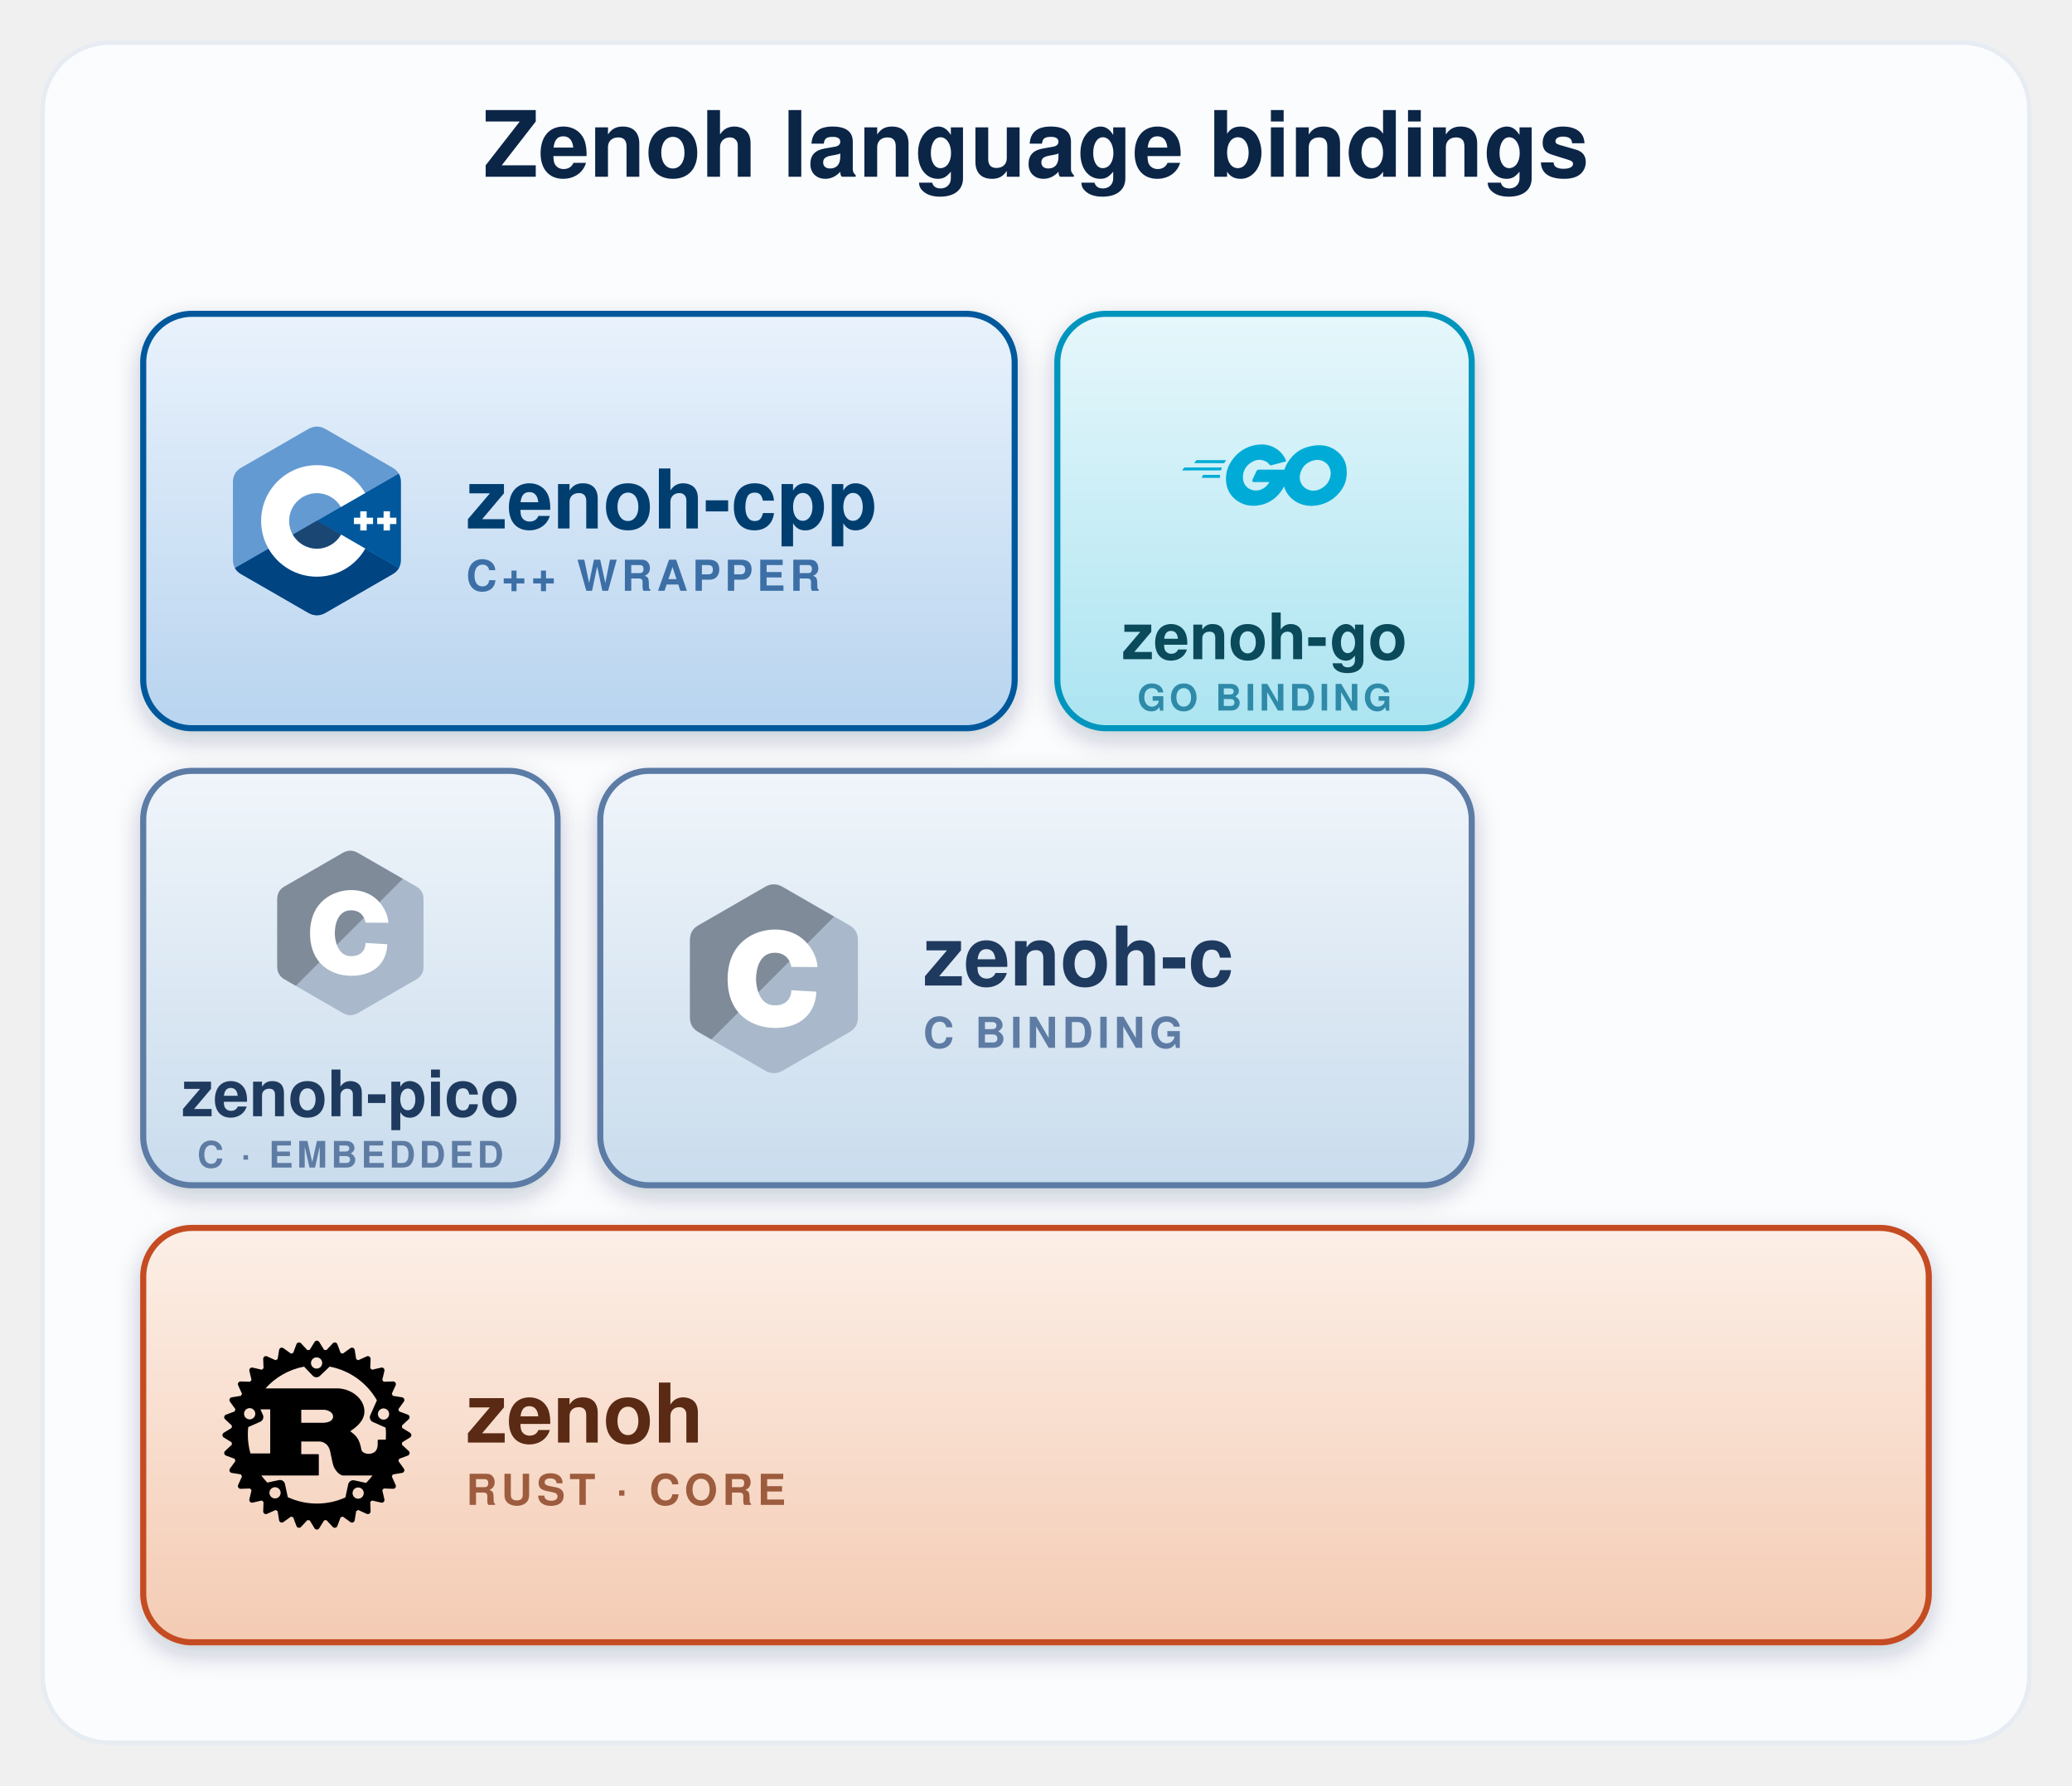
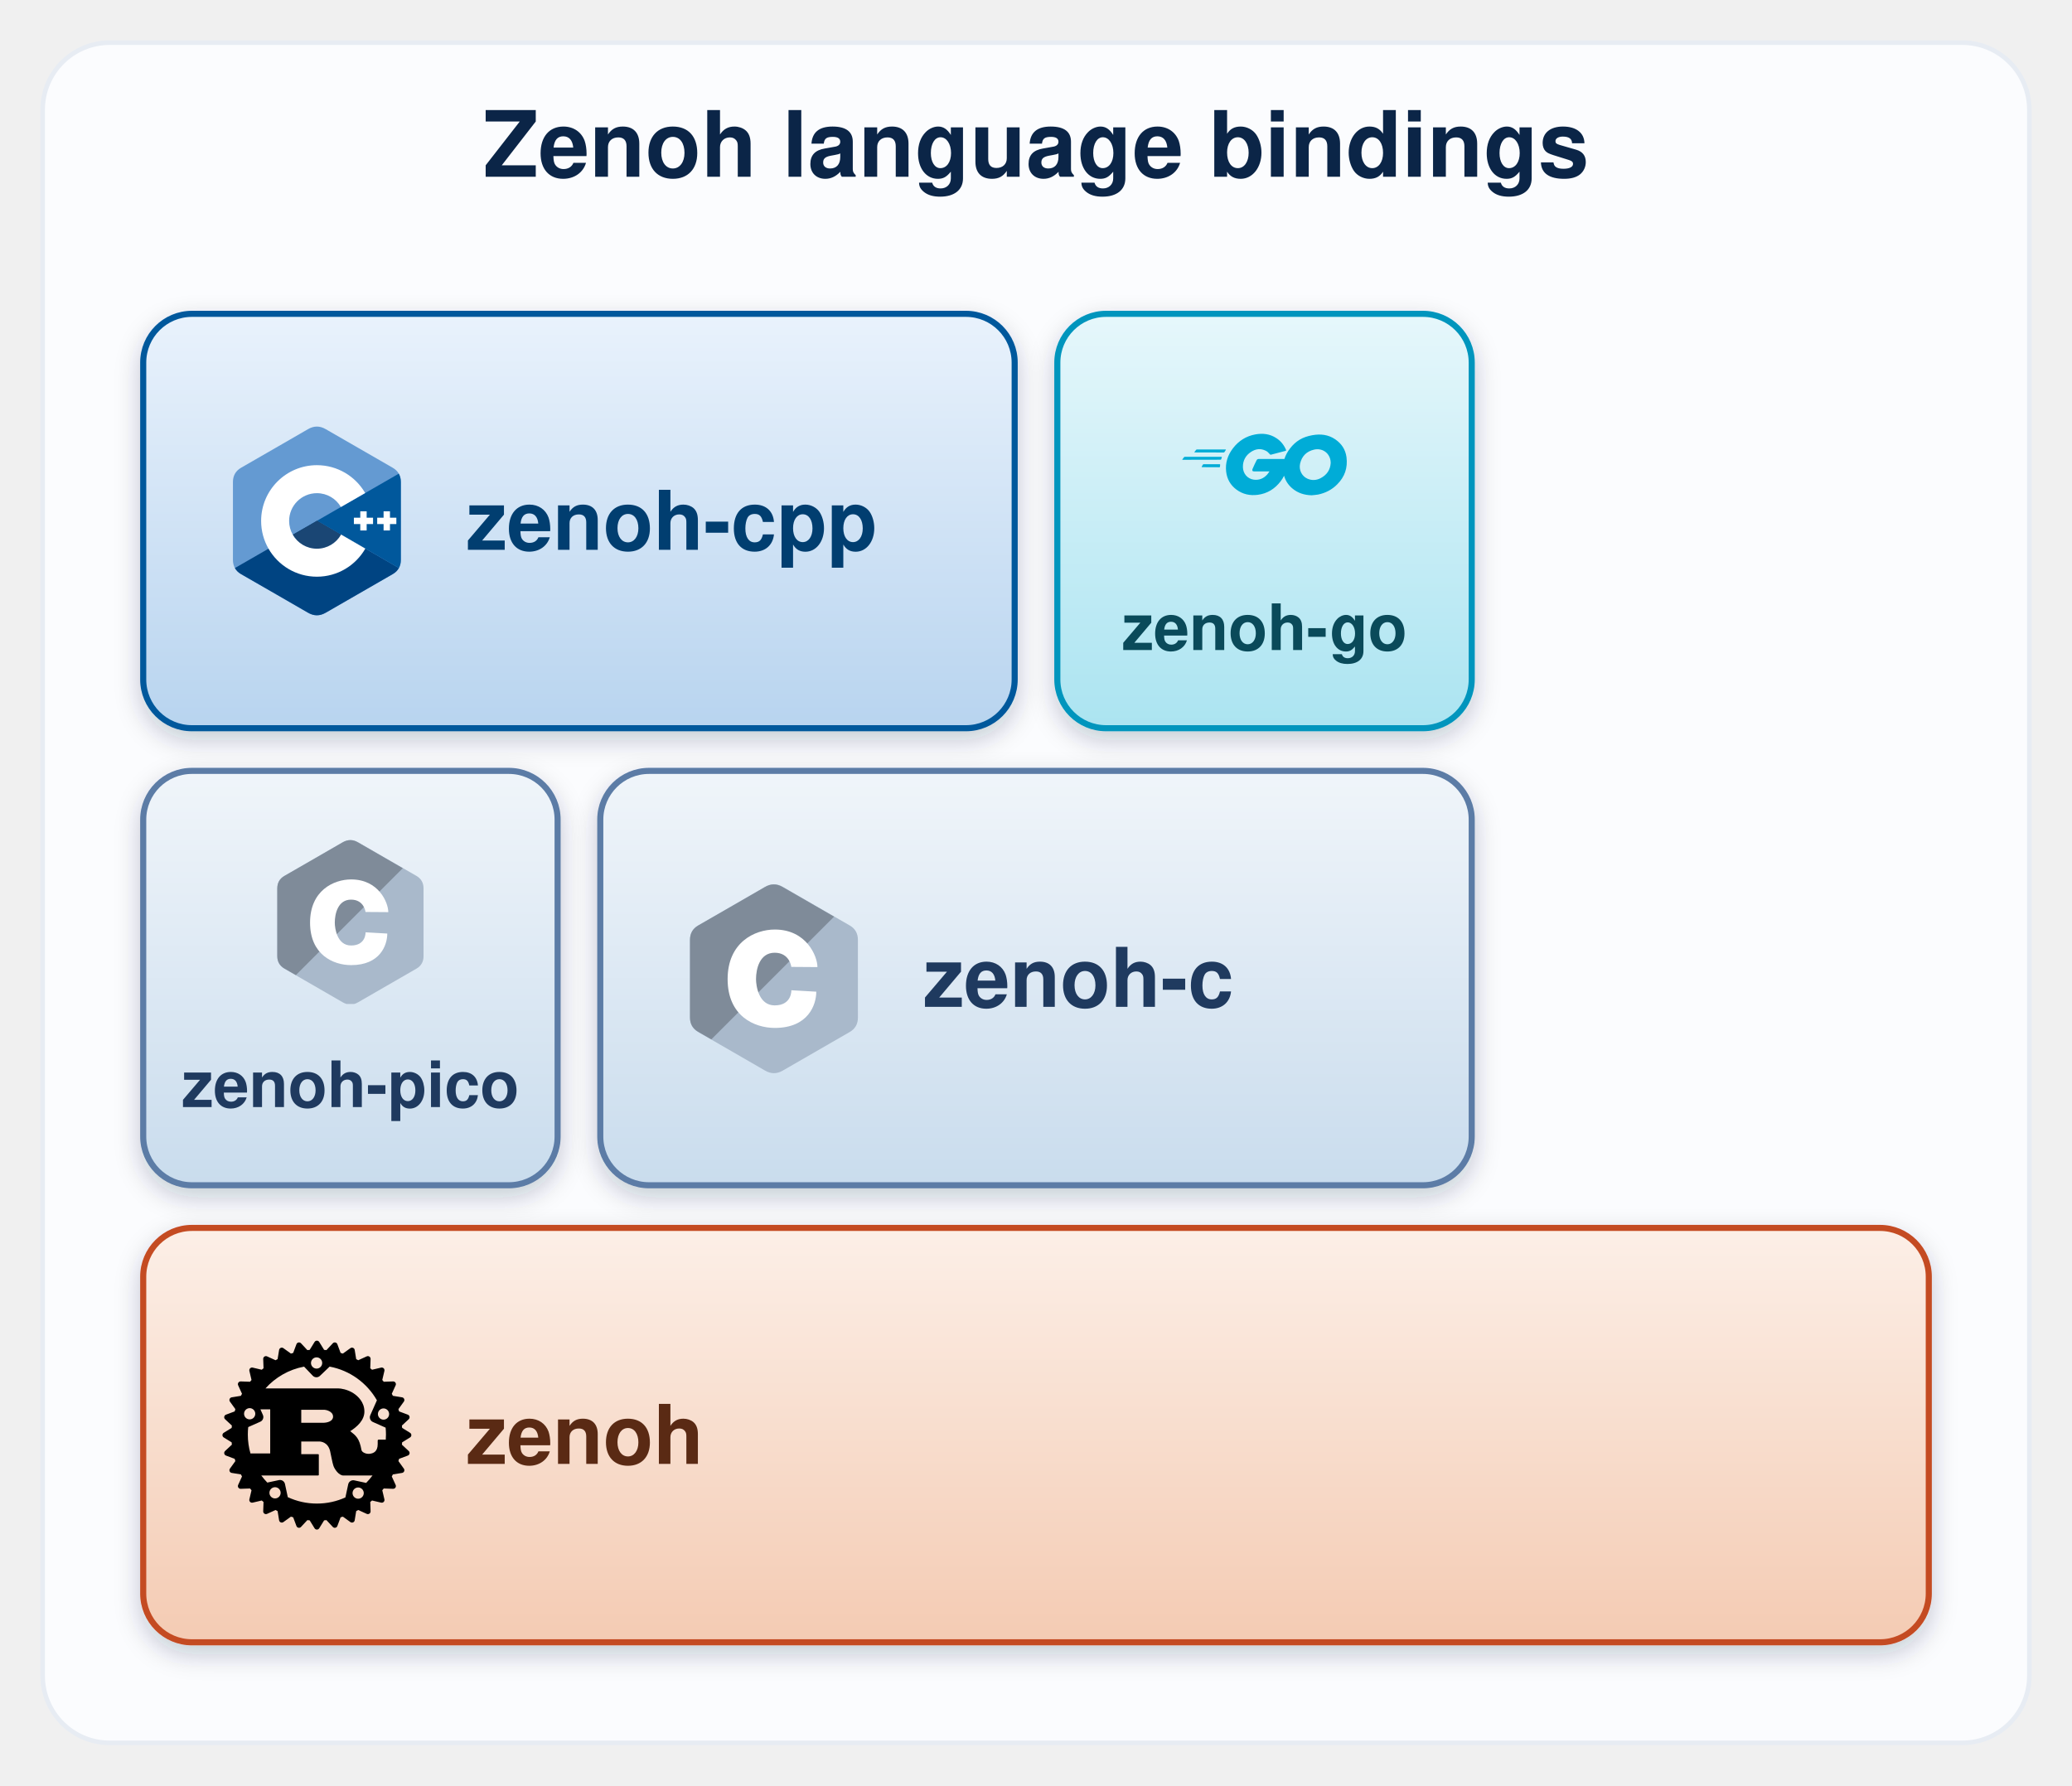
<svg xmlns="http://www.w3.org/2000/svg" viewBox="0 0 680 586" role="img" aria-labelledby="title desc" font-family="'Segoe UI', Helvetica, Arial, sans-serif">
  <defs>
    <linearGradient id="grad-rust" x1="0" x2="0" y1="0" y2="1">
      <stop offset="0" stop-color="#FCEFE7" />
      <stop offset="1" stop-color="#F4CBB3" />
    </linearGradient>
    <linearGradient id="grad-c" x1="0" x2="0" y1="0" y2="1">
      <stop offset="0" stop-color="#F0F5FA" />
      <stop offset="1" stop-color="#C9DCED" />
    </linearGradient>
    <linearGradient id="grad-cpp" x1="0" x2="0" y1="0" y2="1">
      <stop offset="0" stop-color="#E9F2FC" />
      <stop offset="1" stop-color="#B8D4EF" />
    </linearGradient>
    <linearGradient id="grad-go" x1="0" x2="0" y1="0" y2="1">
      <stop offset="0" stop-color="#E6F7FB" />
      <stop offset="1" stop-color="#ABE4F1" />
    </linearGradient>
    <filter id="softShadow" x="-20%" y="-20%" width="140%" height="140%">
      <feDropShadow dx="0" dy="3" stdDeviation="4" flood-color="#0b2547" flood-opacity=".22" />
    </filter>
    <g id="rust-logo">
      <path d="M254.251,124.862 L243.504,118.209 C243.413,117.162 243.311,116.118 243.198,115.078 L252.434,106.464 C253.373,105.588 253.794,104.292 253.539,103.037 C253.292,101.777 252.409,100.74 251.208,100.293 L239.402,95.878 C239.106,94.855 238.795,93.84 238.477,92.83 L245.842,82.601 C246.593,81.562 246.747,80.209 246.258,79.023 C245.769,77.841 244.7,76.995 243.435,76.787 L230.986,74.762 C230.501,73.818 229.997,72.888 229.489,71.966 L234.72,60.483 C235.256,59.314 235.146,57.954 234.432,56.892 C233.72,55.826 232.514,55.202 231.228,55.251 L218.592,55.691 C217.939,54.874 217.274,54.065 216.596,53.27 L219.5,40.962 C219.793,39.712 219.424,38.403 218.514,37.496 C217.611,36.591 216.3,36.217 215.05,36.51 L202.745,39.411 C201.948,38.736 201.138,38.068 200.319,37.415 L200.761,24.78 C200.81,23.5 200.187,22.285 199.12,21.575 C198.051,20.861 196.699,20.754 195.532,21.284 L184.051,26.519 C183.124,26.01 182.194,25.506 181.255,25.019 L179.225,12.567 C179.019,11.305 178.173,10.234 176.989,9.745 C175.808,9.253 174.453,9.412 173.413,10.16 L163.177,17.525 C162.17,17.205 161.157,16.896 160.135,16.603 L155.72,4.794 C155.272,3.591 154.235,2.708 152.975,2.458 C151.718,2.211 150.424,2.629 149.551,3.564 L140.936,12.807 C139.897,12.692 138.85,12.587 137.806,12.501 L131.153,1.751 C130.48,0.663 129.289,0 128.007,0 C126.726,0 125.535,0.663 124.864,1.751 L118.211,12.501 C117.165,12.587 116.118,12.692 115.078,12.807 L106.461,3.564 C105.588,2.629 104.292,2.211 103.037,2.458 C101.777,2.71 100.74,3.591 100.293,4.794 L95.878,16.603 C94.855,16.896 93.843,17.207 92.833,17.525 L82.599,10.16 C81.559,9.409 80.204,9.25 79.02,9.745 C77.839,10.234 76.99,11.305 76.785,12.567 L74.755,25.019 C73.815,25.506 72.886,26.007 71.959,26.519 L60.478,21.284 C59.311,20.751 57.951,20.861 56.89,21.575 C55.823,22.285 55.2,23.5 55.248,24.78 L55.689,37.415 C54.872,38.068 54.062,38.736 53.262,39.411 L40.957,36.51 C39.707,36.219 38.396,36.591 37.491,37.496 C36.581,38.403 36.212,39.712 36.505,40.962 L39.404,53.27 C38.731,54.067 38.066,54.874 37.413,55.691 L24.777,55.251 C23.503,55.214 22.285,55.826 21.573,56.892 C20.859,57.954 20.751,59.314 21.282,60.483 L26.516,71.966 C26.007,72.888 25.504,73.818 25.017,74.762 L12.567,76.787 C11.303,76.993 10.236,77.839 9.745,79.023 C9.255,80.209 9.414,81.562 10.16,82.601 L17.525,92.83 C17.205,93.84 16.894,94.855 16.6,95.878 L4.792,100.293 C3.593,100.74 2.71,101.777 2.461,103.037 C2.211,104.294 2.629,105.588 3.566,106.464 L12.804,115.078 C12.689,116.118 12.587,117.165 12.499,118.209 L1.751,124.862 C0.663,125.535 -1.42108547e-14,126.723 -1.42108547e-14,128.007 C-1.42108547e-14,129.291 0.663,130.48 1.751,131.15 L12.499,137.803 C12.587,138.85 12.689,139.895 12.804,140.934 L3.566,149.551 C2.629,150.424 2.211,151.721 2.461,152.975 C2.71,154.235 3.593,155.27 4.792,155.72 L16.6,160.135 C16.894,161.157 17.205,162.172 17.525,163.182 L10.16,173.413 C9.412,174.455 9.253,175.808 9.745,176.989 C10.236,178.176 11.305,179.022 12.57,179.225 L25.017,181.25 C25.504,182.194 26.003,183.124 26.516,184.051 L21.282,195.529 C20.749,196.696 20.859,198.054 21.573,199.12 C22.287,200.189 23.503,200.813 24.777,200.761 L37.408,200.319 C38.066,201.14 38.729,201.945 39.404,202.745 L36.505,215.055 C36.212,216.303 36.581,217.606 37.491,218.514 C38.394,219.426 39.707,219.791 40.957,219.497 L53.262,216.599 C54.062,217.279 54.872,217.939 55.689,218.59 L55.248,231.228 C55.2,232.507 55.823,233.72 56.89,234.434 C57.951,235.146 59.311,235.254 60.478,234.72 L71.959,229.489 C72.884,230.002 73.813,230.501 74.755,230.988 L76.785,243.433 C76.99,244.7 77.837,245.771 79.02,246.258 C80.202,246.75 81.559,246.591 82.599,245.845 L92.828,238.475 C93.838,238.795 94.853,239.108 95.875,239.402 L100.29,251.206 C100.738,252.404 101.775,253.292 103.034,253.537 C104.292,253.791 105.586,253.371 106.459,252.431 L115.076,243.193 C116.115,243.313 117.162,243.413 118.209,243.506 L124.862,254.254 C125.532,255.337 126.723,256.005 128.005,256.005 C129.287,256.005 130.478,255.34 131.15,254.254 L137.803,243.506 C138.85,243.413 139.895,243.313 140.934,243.193 L149.549,252.431 C150.422,253.371 151.718,253.791 152.973,253.537 C154.233,253.29 155.27,252.404 155.717,251.206 L160.132,239.402 C161.154,239.108 162.17,238.795 163.18,238.475 L173.411,245.845 C174.451,246.591 175.806,246.75 176.987,246.258 C178.171,245.771 179.017,244.697 179.223,243.433 L181.253,230.988 C182.192,230.501 183.121,229.995 184.048,229.489 L195.529,234.72 C196.696,235.254 198.054,235.146 199.118,234.434 C200.184,233.72 200.805,232.509 200.759,231.228 L200.319,218.59 C201.136,217.937 201.945,217.279 202.742,216.599 L215.048,219.497 C216.298,219.791 217.609,219.426 218.511,218.514 C219.421,217.606 219.791,216.303 219.497,215.055 L216.599,202.745 C217.274,201.945 217.939,201.14 218.59,200.319 L231.225,200.761 C232.5,200.813 233.718,200.189 234.429,199.12 C235.144,198.054 235.254,196.696 234.718,195.529 L229.486,184.051 C229.997,183.124 230.499,182.194 230.983,181.25 L243.433,179.225 C244.7,179.022 245.766,178.176 246.255,176.989 C246.745,175.808 246.591,174.455 245.84,173.413 L238.475,163.182 C238.793,162.172 239.104,161.157 239.4,160.135 L251.206,155.72 C252.407,155.27 253.292,154.235 253.537,152.975 C253.791,151.718 253.371,150.424 252.431,149.551 L243.196,140.934 C243.308,139.895 243.411,138.848 243.501,137.803 L254.249,131.15 C255.337,130.48 256,129.289 256,128.007 C256,126.726 255.34,125.535 254.251,124.862 L254.251,124.862 Z M182.319,214.018 C178.215,213.133 175.605,209.087 176.486,204.971 C177.364,200.859 181.407,198.242 185.509,199.127 C189.613,200.006 192.227,204.058 191.347,208.168 C190.466,212.277 186.421,214.896 182.319,214.018 L182.319,214.018 Z M178.667,189.319 C174.923,188.517 171.239,190.899 170.437,194.651 L166.621,212.458 C154.846,217.802 141.771,220.771 128,220.771 C113.914,220.771 100.554,217.655 88.569,212.083 L84.756,194.277 C83.954,190.53 80.27,188.143 76.528,188.947 L60.808,192.323 C57.89,189.319 55.175,186.12 52.68,182.742 L129.169,182.742 C130.035,182.742 130.612,182.586 130.612,181.798 L130.612,154.741 C130.612,153.954 130.035,153.797 129.169,153.797 L106.799,153.797 L106.799,136.646 L130.994,136.646 C133.202,136.646 142.803,137.277 145.872,149.549 C146.834,153.323 148.944,165.599 150.388,169.529 C151.826,173.937 157.681,182.742 163.921,182.742 L202.036,182.742 C202.469,182.742 202.931,182.693 203.418,182.605 C200.774,186.198 197.873,189.598 194.749,192.775 L178.667,189.319 L178.667,189.319 Z M72.876,213.646 C68.772,214.532 64.731,211.915 63.848,207.803 C62.97,203.684 65.58,199.641 69.684,198.756 C73.789,197.878 77.832,200.495 78.712,204.606 C79.59,208.715 76.978,212.766 72.876,213.646 L72.876,213.646 Z M43.86,95.985 C45.563,99.828 43.831,104.331 39.993,106.031 C36.156,107.736 31.665,106.001 29.963,102.156 C28.26,98.311 29.992,93.816 33.83,92.111 C37.67,90.409 42.158,92.14 43.86,95.985 L43.86,95.985 Z M34.942,117.125 L51.318,109.849 C54.816,108.296 56.396,104.196 54.842,100.691 L51.47,93.065 L64.734,93.065 L64.734,152.853 L37.973,152.853 C35.652,144.693 34.407,136.081 34.407,127.181 C34.407,123.783 34.59,120.425 34.942,117.125 L34.942,117.125 Z M106.804,111.319 L106.804,93.696 L138.39,93.696 C140.022,93.696 149.911,95.582 149.911,102.976 C149.911,109.115 142.326,111.316 136.089,111.316 L106.804,111.316 L106.804,111.319 Z M221.596,127.181 C221.596,129.519 221.51,131.833 221.339,134.129 L211.736,134.129 C210.775,134.129 210.388,134.761 210.388,135.702 L210.388,140.112 C210.388,150.493 204.535,152.75 199.406,153.325 C194.522,153.875 189.106,151.28 188.439,148.291 C185.557,132.085 180.756,128.624 173.174,122.643 C182.583,116.668 192.374,107.853 192.374,96.054 C192.374,83.313 183.64,75.288 177.686,71.352 C169.334,65.847 160.086,64.744 157.591,64.744 L58.279,64.744 C71.746,49.713 89.998,39.066 110.641,35.192 L122.347,47.473 C124.994,50.244 129.377,50.347 132.146,47.698 L145.244,35.17 C172.689,40.279 195.926,57.364 209.317,80.803 L200.35,101.056 C198.802,104.561 200.382,108.66 203.877,110.213 L221.141,117.881 C221.439,120.946 221.596,124.042 221.596,127.181 L221.596,127.181 Z M122.352,24.745 C125.385,21.84 130.196,21.955 133.1,24.992 C135.998,28.038 135.888,32.854 132.848,35.757 C129.815,38.663 125.004,38.55 122.1,35.507 C119.204,32.467 119.315,27.651 122.352,24.745 L122.352,24.745 Z M211.335,96.355 C213.035,92.512 217.526,90.778 221.363,92.483 C225.201,94.185 226.933,98.686 225.23,102.528 C223.53,106.373 219.04,108.107 215.2,106.403 C211.367,104.7 209.635,100.202 211.335,96.355 L211.335,96.355 Z" fill="#000000" />
    </g>
    <g id="c-logo">
      <path d="M255.987,85.672 C255.985,80.829 254.95,76.55 252.858,72.878 C250.803,69.266 247.724,66.24 243.596,63.846 C209.515,44.176 175.401,24.566 141.332,4.876 C132.147,-0.431 123.241,-0.238 114.124,5.146 C100.559,13.154 32.643,52.102 12.405,63.835 C4.071,68.665 0.015,76.056 0.013,85.663 C0,125.221 0.013,164.777 0,204.336 C0.002,209.072 0.993,213.268 2.993,216.886 C5.049,220.606 8.17,223.716 12.394,226.164 C32.633,237.897 100.558,276.842 114.12,284.852 C123.241,290.239 132.147,290.431 141.335,285.122 C175.405,265.431 209.521,245.822 243.607,226.152 C247.831,223.705 250.952,220.593 253.008,216.876 C255.005,213.258 255.998,209.062 256,204.325 C256,204.325 256,125.231 255.987,85.672" fill="#A9B9CB" />
      <path d="M141.101,5.134 C131.931,-0.16 123.04,0.033 113.938,5.403 C100.395,13.39 32.59,52.237 12.385,63.94 C4.064,68.757 0.015,76.129 0.013,85.711 C0,125.166 0.013,164.62 0,204.076 C0.002,208.8 0.991,212.985 2.988,216.593 C5.041,220.304 8.157,223.406 12.374,225.847 C17.003,228.528 24.133,232.635 32.533,237.467 L219.625,50.375 C193.447,35.301 167.262,20.239 141.101,5.134" fill="#7F8B99" />
      <path d="M154.456,126.968 L194.295,127.249 C194.295,110.65 177.493,70 129.322,70 C98.631,70 57.371,89.512 57.371,145.61 C57.371,201.707 97.818,220 129.322,220 C180.339,220 192.532,184.698 192.532,164.748 L154.525,162.575 C154.525,162.575 155.542,185.65 129.119,185.65 C104.729,185.65 100.659,155.772 100.659,145.61 C100.659,130.163 106.152,105.366 129.119,105.366 C152.087,105.366 154.456,126.968 154.456,126.968" fill="#FFFFFF" />
    </g>
    <g id="cpp-logo">
      <path d="M255.987,84.59 C255.985,79.753 254.95,75.478 252.858,71.809 C250.803,68.201 247.724,65.177 243.596,62.786 C209.515,43.135 175.401,23.544 141.332,3.873 C132.147,-1.43 123.241,-1.237 114.124,4.142 C100.559,12.142 32.643,51.053 12.405,62.775 C4.071,67.6 0.015,74.984 0.013,84.581 C0,124.101 0.013,163.62 0,203.14 C0,207.872 0.993,212.064 2.993,215.678 C5.049,219.395 8.17,222.502 12.394,224.947 C32.633,236.669 100.558,275.576 114.12,283.578 C123.241,288.96 132.147,289.153 141.335,283.848 C175.405,264.176 209.521,244.586 243.607,224.935 C247.831,222.491 250.952,219.382 253.008,215.668 C255.005,212.054 256,207.862 256,203.129 C256,203.129 256,124.111 255.987,84.59" fill="#649AD2" />
      <path d="M128.392,143.476 L2.993,215.678 C5.049,219.395 8.17,222.502 12.394,224.947 C32.633,236.669 100.558,275.576 114.12,283.578 C123.241,288.96 132.147,289.153 141.335,283.848 C175.405,264.176 209.521,244.586 243.607,224.935 C247.831,222.491 250.952,219.382 253.008,215.668 L128.392,143.476" fill="#004482" />
      <path d="M91.25,164.863 C98.547,177.601 112.264,186.193 128,186.193 C143.833,186.193 157.628,177.492 164.888,164.617 L128.392,143.476 L91.25,164.863" fill="#1A4674" />
      <path d="M255.987,84.59 C255.985,79.753 254.95,75.478 252.858,71.809 L128.392,143.476 L253.008,215.668 C255.005,212.054 255.998,207.862 256,203.129 C256,203.129 256,124.111 255.987,84.59" fill="#01589C" />
      <path d="M249.135,148.636 L239.397,148.636 L239.397,158.376 L229.657,158.376 L229.657,148.636 L219.92,148.636 L219.92,138.899 L229.657,138.899 L229.657,129.161 L239.397,129.161 L239.397,138.899 L249.135,138.899 L249.135,148.636 Z M128,58.847 C159.135,58.847 186.358,75.587 201.169,100.556 L201.614,101.315 L164.613,122.622 C157.28,110.013 143.635,101.528 128,101.528 C104.621,101.528 85.667,120.481 85.667,143.86 C85.667,151.506 87.705,158.672 91.25,164.863 C98.547,177.601 112.264,186.193 128,186.193 C143.659,186.193 157.325,177.682 164.647,165.04 L164.888,164.617 L201.835,186.023 C187.186,211.62 159.607,228.874 128,228.874 C96.451,228.874 68.916,211.689 54.246,186.167 C47.084,173.708 42.986,159.263 42.986,143.86 C42.986,96.91 81.047,58.847 128,58.847 Z M203.865,129.161 L203.865,138.899 L213.602,138.899 L213.602,148.636 L203.865,148.636 L203.865,158.376 L194.127,158.376 L194.127,148.636 L184.389,148.636 L184.389,138.899 L194.127,138.899 L194.127,129.161 L203.865,129.161 Z" fill="#FFFFFF" />
    </g>
    <g id="go-logo">
      <path d="M292.533,13.295 L293.657,14.046 C306.869,22.77 316.342,34.736 322.574,49.195 C324.07,51.438 323.073,52.685 320.081,53.432 L315.018,54.728 C303.571,57.677 294.487,60.157 283.191,63.106 L276.748,64.784 C274.428,65.358 273.788,65.117 271.32,62.307 L270.972,61.908 C267.453,57.92 264.817,55.256 260.155,52.878 L259.256,52.435 C243.551,44.708 228.345,46.951 214.135,56.175 C197.184,67.143 188.459,83.347 188.708,103.539 C188.958,123.481 202.668,139.934 222.362,142.676 C239.313,144.92 253.522,138.937 264.74,126.224 C266.984,123.481 268.978,120.49 271.471,117 L223.359,117 C218.124,117 216.878,113.759 218.623,109.522 L219.487,107.487 C222.691,100.033 227.66,89.319 230.887,83.193 L231.591,81.874 C232.453,80.38 234.203,78.361 237.568,78.361 L317.792,78.36 C321.395,66.946 327.241,56.16 335.038,45.954 C353.236,22.023 375.173,9.558 404.838,4.323 C430.265,-0.164 454.197,2.329 475.884,17.037 C495.578,30.498 507.793,48.696 511.033,72.627 C515.271,106.281 505.549,133.702 482.366,157.135 C465.913,173.837 445.721,184.307 422.537,189.043 C415.807,190.29 409.076,190.539 402.595,191.287 C379.91,190.788 359.219,184.307 341.769,169.35 C329.496,158.741 321.042,145.702 316.841,130.522 C313.926,136.41 310.44,142.049 306.371,147.413 C288.422,171.095 264.99,185.803 235.325,189.791 C210.895,193.032 188.21,188.295 168.267,173.338 C149.82,159.378 139.35,140.931 136.608,117.997 C133.367,90.825 141.344,66.395 157.797,44.957 C175.496,21.773 198.929,7.066 227.597,1.831 C250.596,-2.329 272.634,0.236 292.533,13.295 L292.533,13.295 Z M411.12,49.017 L410.322,49.195 C387.139,54.43 372.182,69.137 366.698,92.57 C362.21,112.014 371.683,131.708 389.632,139.685 C403.342,145.668 417.053,144.92 430.265,138.189 C449.959,127.969 460.678,112.014 461.924,90.576 C461.675,87.335 461.675,84.842 461.176,82.349 C456.74,57.948 434.512,44.025 411.12,49.017 L411.12,49.017 Z M116.416,94.564 C117.413,94.564 117.912,95.312 117.912,96.309 L117.413,102.292 C117.413,103.289 116.416,104.037 115.668,104.037 L61.324,103.788 C60.327,103.788 60.078,103.04 60.576,102.292 L64.066,96.06 C64.565,95.312 65.562,94.564 66.559,94.564 L116.416,94.564 Z M121.9,71.63 C122.897,71.63 123.396,72.378 123.147,73.126 L121.152,79.109 C120.903,80.106 119.906,80.604 118.909,80.604 L0.997,80.854 C0,80.854 -0.249,80.355 0.249,79.607 L5.484,72.877 C5.983,72.129 7.229,71.63 8.226,71.63 L121.9,71.63 Z M134.863,48.696 C135.86,48.696 136.109,49.444 135.611,50.192 L131.373,56.673 C130.874,57.421 129.628,58.169 128.88,58.169 L38.639,57.92 C37.642,57.92 37.393,57.421 37.891,56.673 L43.126,49.942 C43.625,49.195 44.871,48.696 45.868,48.696 L134.863,48.696 Z" fill="#00ACD7" fill-rule="nonzero" />
    </g>
  </defs>
  <rect x="14" y="14" width="652" height="558" rx="22" fill="#FBFCFE" stroke="#E7ECF3" stroke-width="1.5" />
  <text x="340.0" y="58" text-anchor="middle" font-size="30" font-weight="800" fill="#0B2547">Zenoh language bindings</text>
  <rect x="47" y="103" width="286" height="136" rx="16" fill="url(#grad-cpp)" stroke="#00599C" stroke-width="2" filter="url(#softShadow)" />
  <rect x="347" y="103" width="136" height="136" rx="16" fill="url(#grad-go)" stroke="#0095BD" stroke-width="2" filter="url(#softShadow)" />
  <rect x="47" y="253" width="136" height="136" rx="16" fill="url(#grad-c)" stroke="#5B7CA6" stroke-width="2" filter="url(#softShadow)" />
  <rect x="197" y="253" width="286" height="136" rx="16" fill="url(#grad-c)" stroke="#5B7CA6" stroke-width="2" filter="url(#softShadow)" />
  <rect x="47" y="403" width="586" height="136" rx="16" fill="url(#grad-rust)" stroke="#C44B22" stroke-width="2" filter="url(#softShadow)" />
  <svg x="73" y="140.0" width="62" height="62" viewBox="0 0 256 288" preserveAspectRatio="xMidYMid meet">
    <use href="#cpp-logo" />
  </svg>
-   <text x="153" y="164.0" font-size="27" font-weight="700" fill="#013E70" dominant-baseline="middle">zenoh-cpp</text>
-   <text x="153" y="189.0" font-size="14" font-weight="600" letter-spacing="1.5" fill="#3C6FA6" dominant-baseline="middle">C++ WRAPPER</text>
-   <svg x="388.0" y="129" width="54" height="54" viewBox="0 0 512 192" preserveAspectRatio="xMidYMid meet">
+   <text x="153" y="171.0" font-size="27" font-weight="700" fill="#013E70" dominant-baseline="middle">zenoh-cpp</text>
+   <svg x="388.0" y="125.5" width="54" height="54" viewBox="0 0 512 192" preserveAspectRatio="xMidYMid meet">
    <use href="#go-logo" />
  </svg>
-   <text x="415.0" y="209" font-size="21" font-weight="700" text-anchor="middle" fill="#0A4A5A" dominant-baseline="middle">zenoh-go</text>
-   <text x="415.0" y="229" font-size="12" font-weight="600" letter-spacing="1.2" text-anchor="middle" fill="#2E8AA8" dominant-baseline="middle">GO BINDING</text>
-   <svg x="88.0" y="279" width="54" height="54" viewBox="0 0 256 288" preserveAspectRatio="xMidYMid meet">
+   <text x="415.0" y="206.0" font-size="21" font-weight="700" text-anchor="middle" fill="#0A4A5A" dominant-baseline="middle">zenoh-go</text>
+   <svg x="88.0" y="275.5" width="54" height="54" viewBox="0 0 256 288" preserveAspectRatio="xMidYMid meet">
    <use href="#c-logo" />
  </svg>
-   <text x="115.0" y="359" font-size="21" font-weight="700" text-anchor="middle" fill="#1F3A5F" dominant-baseline="middle">zenoh-pico</text>
-   <text x="115.0" y="379" font-size="12" font-weight="600" letter-spacing="1.2" text-anchor="middle" fill="#5E7CA3" dominant-baseline="middle">C · EMBEDDED</text>
+   <text x="115.0" y="356.0" font-size="21" font-weight="700" text-anchor="middle" fill="#1F3A5F" dominant-baseline="middle">zenoh-pico</text>
  <svg x="223" y="290.0" width="62" height="62" viewBox="0 0 256 288" preserveAspectRatio="xMidYMid meet">
    <use href="#c-logo" />
  </svg>
-   <text x="303" y="314.0" font-size="27" font-weight="700" fill="#1F3A5F" dominant-baseline="middle">zenoh-c</text>
-   <text x="303" y="339.0" font-size="14" font-weight="600" letter-spacing="1.5" fill="#5E7CA3" dominant-baseline="middle">C BINDING</text>
+   <text x="303" y="321.0" font-size="27" font-weight="700" fill="#1F3A5F" dominant-baseline="middle">zenoh-c</text>
  <svg x="73" y="440.0" width="62" height="62" viewBox="0 0 256 256" preserveAspectRatio="xMidYMid meet">
    <use href="#rust-logo" />
  </svg>
-   <text x="153" y="464.0" font-size="27" font-weight="700" fill="#5A2A14" dominant-baseline="middle">zenoh</text>
-   <text x="153" y="489.0" font-size="14" font-weight="600" letter-spacing="1.5" fill="#9C5C3D" dominant-baseline="middle">RUST · CORE</text>
+   <text x="153" y="471.0" font-size="27" font-weight="700" fill="#5A2A14" dominant-baseline="middle">zenoh</text>
</svg>
